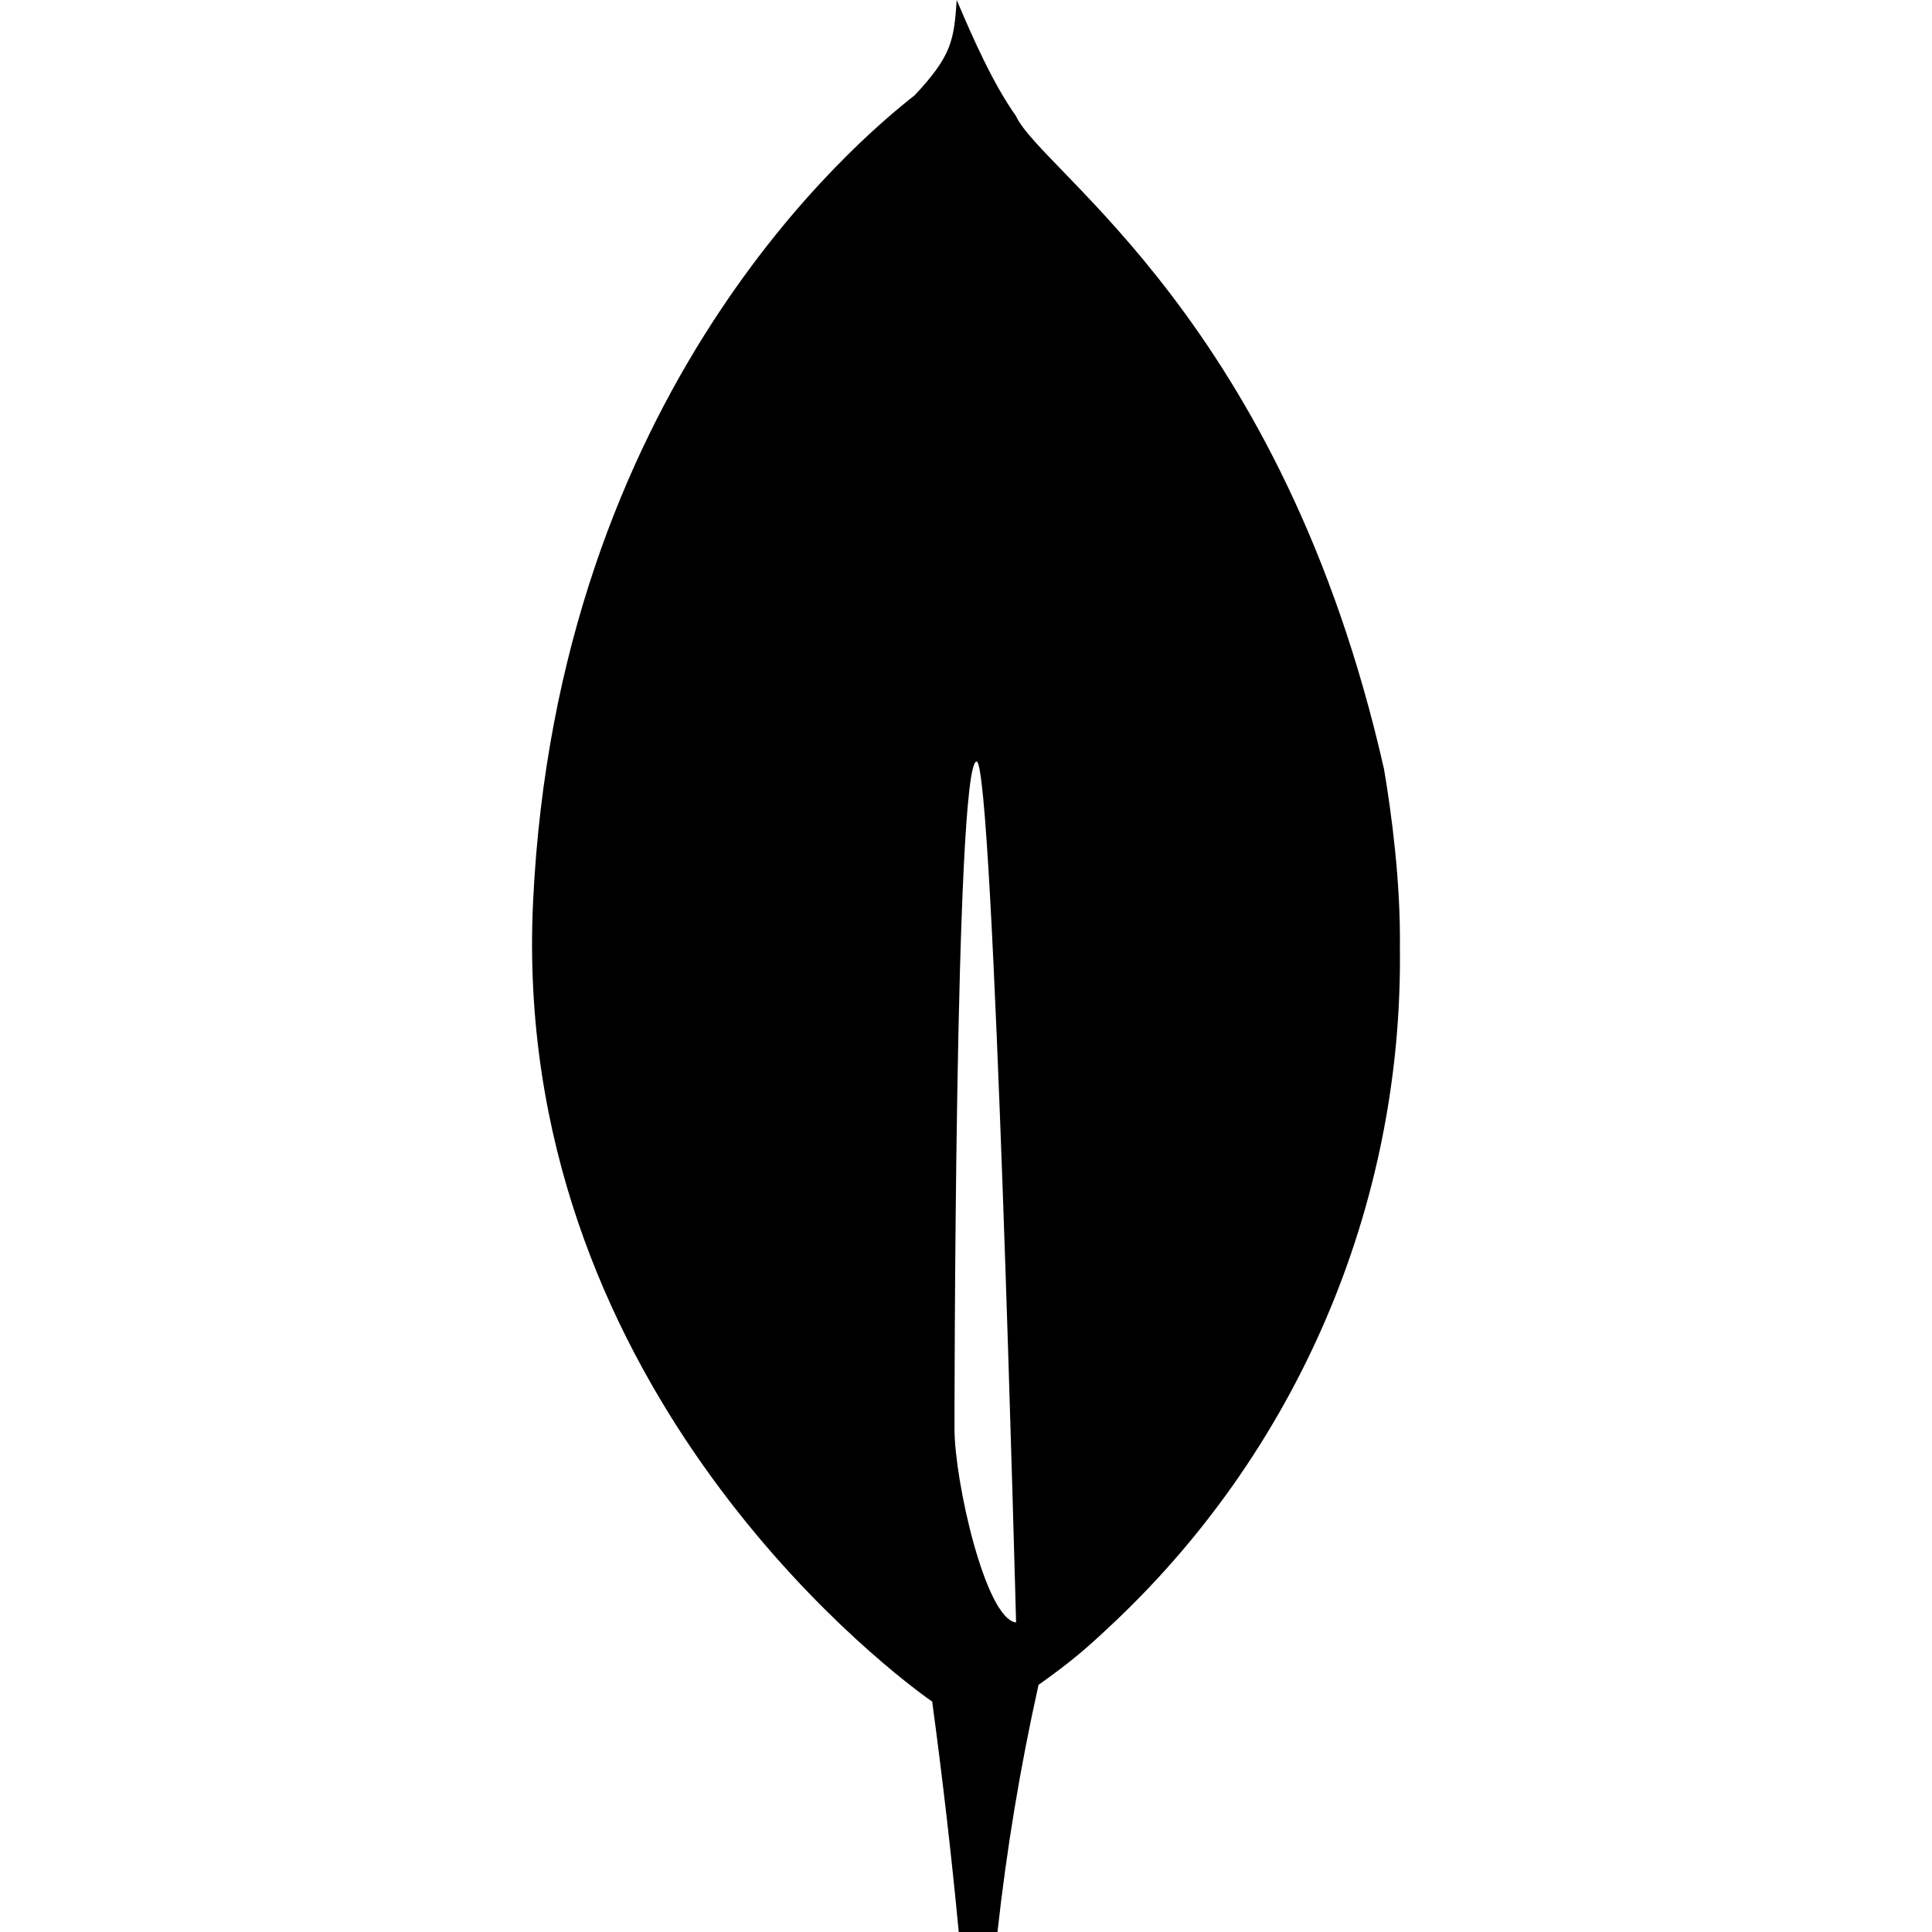
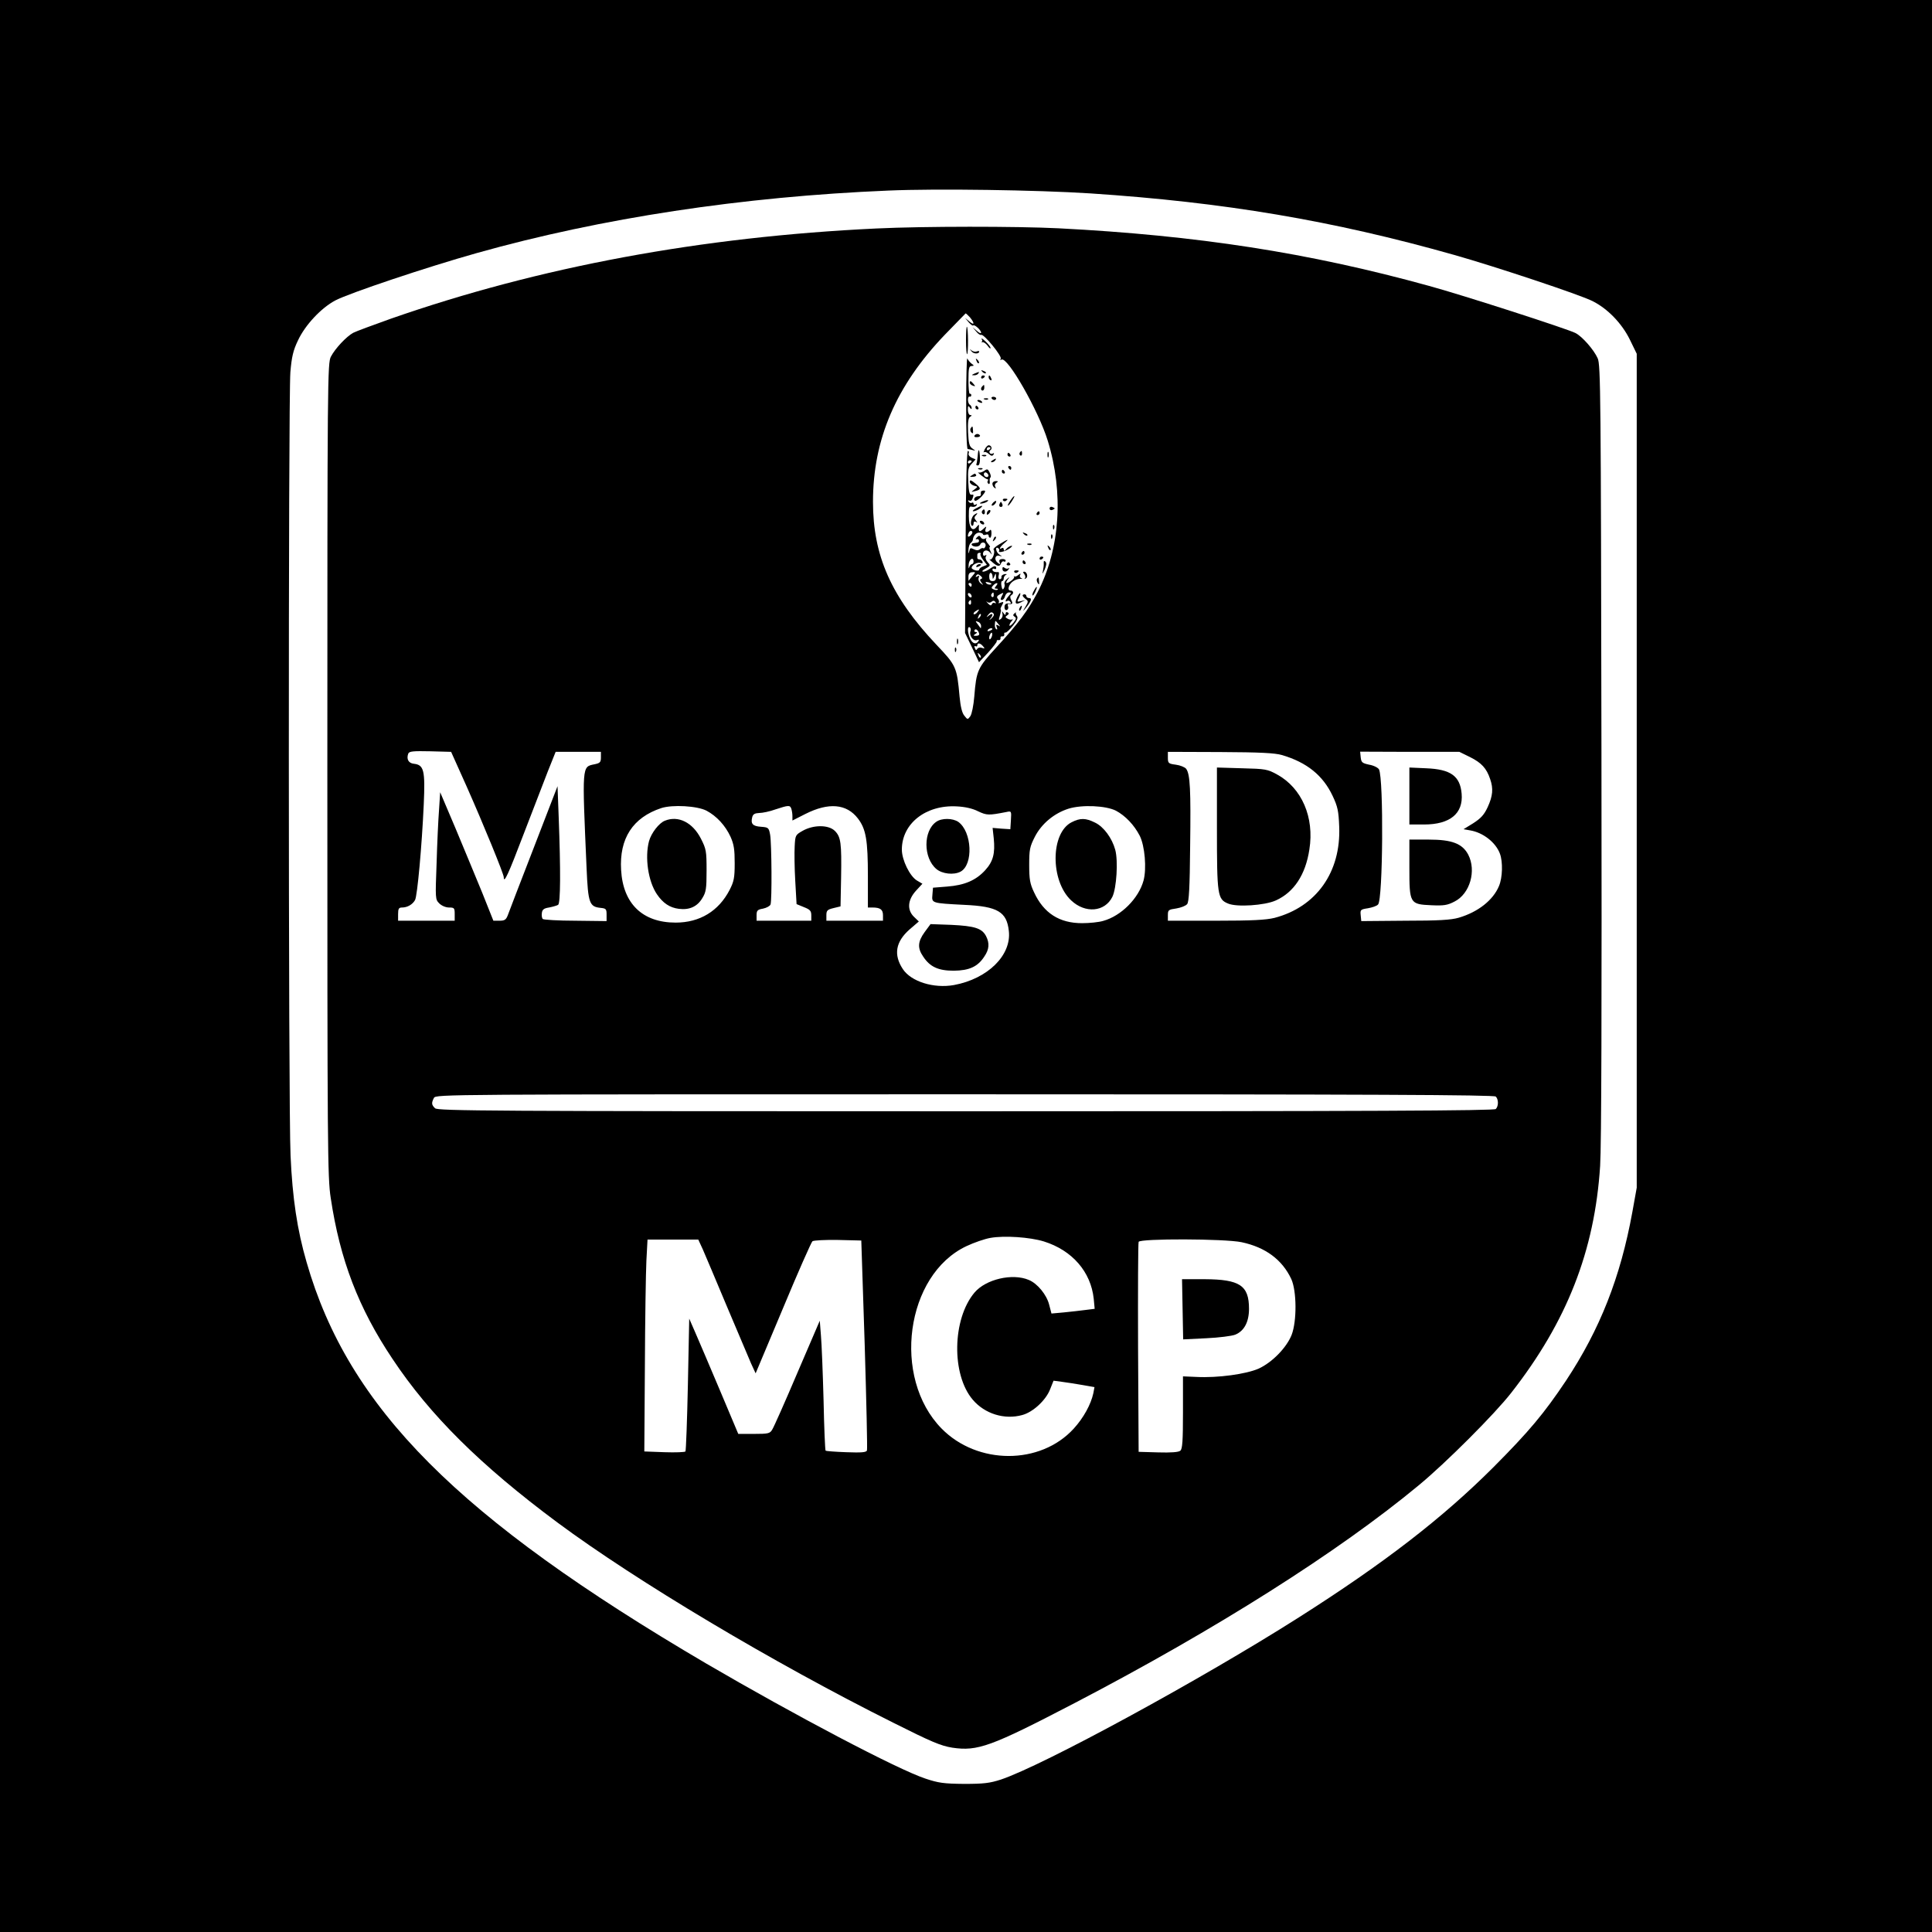
- <svg xmlns="http://www.w3.org/2000/svg" width="256" height="256" role="img" viewBox="0 0 24 24">
-   <path d="M17.193 9.555c-1.264-5.58-4.252-7.414-4.573-8.115-.28-.394-.53-.954-.735-1.44-.036.495-.055.685-.523 1.184-.723.566-4.438 3.682-4.74 10.02-.282 5.912 4.27 9.435 4.888 9.884l.07.05A73.49 73.49 0 0111.91 24h.481c.114-1.032.284-2.056.51-3.07.417-.296.604-.463.85-.693a11.342 11.342 0 003.639-8.464c.01-.814-.103-1.662-.197-2.218zm-5.336 8.195s0-8.291.275-8.29c.213 0 .49 10.695.49 10.695-.381-.045-.765-1.76-.765-2.405z" />
+ <svg xmlns="http://www.w3.org/2000/svg" version="1.0" width="256px" height="256px" viewBox="0 0 1024 1024" preserveAspectRatio="xMidYMid meet">
+   <g transform="translate(0,1024) scale(0.1,-0.1)" fill="#000000" stroke="none">
+     <path d="M0 5120 l0 -5120 5120 0 5120 0 0 5120 0 5120 -5120 0 -5120 0 0 -5120z m5778 4095 c711 -47 1286 -144 1929 -326 216 -61 670 -212 734 -245 80 -40 155 -118 197 -203 l37 -76 0 -2210 0 -2210 -23 -128 c-63 -347 -172 -623 -352 -895 -117 -175 -196 -269 -384 -458 -271 -271 -581 -510 -1031 -796 -519 -330 -1356 -785 -1580 -860 -59 -19 -90 -23 -195 -23 -108 1 -136 5 -205 28 -148 49 -693 336 -1162 610 -1315 772 -1896 1354 -2118 2127 -50 172 -75 340 -85 565 -12 250 -12 4013 -1 4152 7 82 15 116 40 168 38 82 123 173 199 213 75 39 483 176 750 251 658 185 1407 299 2182 331 254 11 787 3 1068 -15z" />
+     <path d="M4645 9029 c-929 -44 -1785 -203 -2573 -478 -95 -34 -185 -67 -200 -75 -35 -19 -95 -82 -118 -126 -18 -34 -19 -108 -19 -2190 0 -2003 1 -2163 18 -2270 49 -327 147 -583 327 -852 198 -298 467 -565 875 -868 418 -310 1143 -743 1780 -1061 203 -102 251 -122 312 -132 135 -20 204 5 648 236 750 391 1398 801 1825 1155 142 117 403 378 490 490 295 377 442 752 471 1202 7 110 9 842 7 2205 -3 1872 -4 2043 -20 2076 -20 45 -82 116 -118 134 -43 22 -597 201 -777 250 -637 176 -1227 267 -1963 305 -223 11 -714 11 -965 -1z m496 -471 c26 -32 24 -45 -3 -22 l-23 19 19 -23 c11 -12 21 -20 24 -17 7 7 42 -25 42 -38 0 -6 -10 -2 -22 9 l-23 19 19 -22 c10 -13 22 -20 26 -18 13 8 112 -113 104 -126 -4 -8 -3 -9 4 -5 31 19 196 -270 245 -429 86 -278 66 -574 -54 -805 -49 -93 -100 -163 -217 -290 -101 -110 -107 -124 -118 -261 -4 -48 -13 -93 -21 -105 -14 -19 -15 -19 -32 3 -12 14 -20 48 -25 100 -14 157 -18 166 -123 276 -239 253 -336 472 -336 757 0 331 122 616 381 886 59 61 109 112 110 113 2 0 12 -9 23 -21z m-2667 -2488 c87 -196 196 -462 196 -479 0 -38 25 17 103 222 49 127 108 279 130 337 l42 105 120 0 120 0 0 -30 c0 -25 -5 -30 -35 -36 -66 -14 -65 -2 -41 -551 8 -186 15 -204 75 -210 28 -3 31 -6 31 -36 l0 -34 -165 2 c-91 0 -169 5 -173 9 -5 5 -7 19 -5 32 2 18 11 25 38 29 20 4 41 10 48 14 13 8 14 181 3 470 l-6 159 -127 -329 c-70 -181 -132 -341 -137 -356 -9 -23 -17 -28 -43 -28 l-33 0 -59 148 c-33 81 -97 234 -141 340 l-82 193 -6 -93 c-4 -51 -10 -179 -13 -284 -7 -187 -7 -191 14 -212 13 -13 35 -22 52 -22 28 0 30 -3 30 -35 l0 -35 -150 0 -150 0 0 35 c0 29 4 35 21 35 28 0 56 16 69 40 12 23 36 285 46 507 8 181 1 209 -53 215 -28 3 -40 25 -29 54 5 12 26 14 117 12 l110 -3 83 -185z m4321 168 c132 -39 217 -108 268 -216 27 -57 32 -81 35 -163 10 -241 -121 -426 -343 -484 -46 -11 -117 -15 -312 -15 l-253 0 0 29 c0 28 3 30 45 36 24 4 50 14 57 23 10 11 14 88 16 306 4 301 0 382 -21 411 -7 9 -32 19 -55 22 -39 5 -42 8 -42 37 l0 31 278 -1 c211 -1 289 -5 327 -16z m997 -11 c60 -30 87 -59 106 -116 18 -51 14 -90 -13 -149 -19 -41 -36 -59 -76 -85 l-52 -32 34 -6 c69 -11 137 -64 159 -124 16 -43 14 -126 -5 -171 -31 -75 -111 -138 -213 -168 -41 -12 -108 -16 -285 -16 l-232 -2 -3 31 c-3 29 -1 31 38 37 23 4 47 12 54 20 26 25 30 666 5 716 -5 9 -28 21 -52 25 -37 8 -42 12 -45 39 l-3 30 263 -1 263 0 57 -28z m-4047 -284 c54 -29 99 -78 127 -138 18 -41 22 -67 22 -140 0 -78 -4 -97 -27 -142 -58 -112 -158 -173 -286 -173 -175 0 -279 100 -289 279 -10 167 62 278 213 328 59 19 190 12 240 -14z m449 11 c3 -9 6 -26 6 -39 l0 -24 69 35 c123 62 218 54 278 -24 43 -56 53 -115 53 -307 l0 -165 24 0 c42 0 56 -11 56 -41 l0 -29 -150 0 -150 0 0 29 c0 25 5 30 38 38 l37 9 3 154 c3 181 -1 214 -33 246 -33 33 -113 33 -170 1 -39 -22 -40 -24 -43 -82 -2 -33 -1 -116 3 -184 l7 -123 39 -16 c33 -13 39 -20 39 -44 l0 -28 -145 0 -145 0 0 29 c0 25 5 30 34 35 19 4 37 14 40 22 8 22 6 320 -2 369 -7 38 -9 40 -49 43 -44 3 -55 16 -46 51 4 16 14 21 37 22 17 0 56 8 86 19 70 23 77 23 84 4z m990 -14 c47 -22 56 -22 149 -4 28 6 28 6 25 -43 l-3 -48 -47 3 -47 4 6 -55 c8 -80 -3 -123 -45 -169 -49 -54 -110 -80 -202 -87 l-75 -6 -3 -37 c-4 -45 -6 -45 170 -54 176 -8 224 -37 235 -138 15 -129 -112 -254 -291 -287 -107 -19 -227 18 -271 85 -50 76 -38 144 35 209 l50 43 -25 24 c-38 36 -35 89 9 138 l35 38 -29 17 c-38 23 -80 109 -80 164 0 138 127 238 291 229 43 -2 84 -11 113 -26z m731 3 c50 -27 96 -75 126 -133 27 -54 37 -174 20 -237 -26 -95 -119 -188 -214 -214 -23 -7 -73 -12 -112 -12 -120 0 -203 53 -254 163 -22 46 -26 69 -26 146 0 81 3 96 30 149 36 70 103 125 179 149 72 22 198 16 251 -11z m2013 -1515 c15 -15 15 -51 0 -66 -9 -9 -647 -12 -2809 -12 -2530 0 -2799 2 -2813 16 -19 18 -20 28 -6 55 11 19 53 19 2813 19 2167 0 2806 -3 2815 -12z m-2395 -768 c150 -47 249 -161 264 -304 l5 -53 -48 -6 c-27 -4 -79 -9 -115 -13 l-66 -6 -12 46 c-13 53 -62 113 -108 132 -87 37 -228 4 -288 -67 -118 -140 -123 -435 -9 -568 64 -75 168 -107 262 -81 57 15 126 79 148 137 l18 45 45 -6 c25 -3 74 -11 109 -17 l63 -11 -6 -32 c-13 -60 -52 -131 -104 -188 -177 -194 -511 -193 -701 1 -264 270 -190 814 132 966 40 19 98 39 128 44 74 13 208 4 283 -19z m-1808 -42 c13 -29 70 -165 128 -303 58 -137 116 -273 128 -302 l24 -52 145 345 c79 190 150 350 156 355 7 5 66 8 135 7 l124 -3 18 -550 c9 -302 15 -556 12 -563 -4 -10 -30 -12 -110 -9 -58 2 -107 6 -109 8 -3 2 -8 123 -11 269 -4 146 -10 300 -14 343 l-6 77 -119 -277 c-65 -153 -125 -288 -133 -300 -12 -21 -21 -23 -97 -23 l-83 0 -96 228 c-53 125 -111 262 -130 305 l-34 78 -7 -348 c-4 -191 -10 -351 -13 -356 -3 -4 -53 -6 -111 -4 l-107 4 3 449 c1 247 5 500 8 562 l6 112 135 0 134 0 24 -52z m2856 38 c127 -27 215 -93 263 -195 29 -63 30 -223 2 -296 -27 -68 -103 -146 -175 -179 -66 -29 -216 -50 -330 -44 l-71 3 0 -191 c0 -152 -3 -194 -14 -203 -9 -8 -50 -11 -117 -9 l-104 3 -3 550 c-1 303 0 556 3 563 7 18 457 17 546 -2z" />
+     <path d="M5120 8435 c0 -43 3 -75 6 -72 7 7 6 138 -1 145 -3 3 -5 -30 -5 -73z" />
+     <path d="M5203 8443 c4 -6 4 -13 0 -16 -5 -2 -2 -2 4 -1 7 2 19 -7 28 -19 8 -12 15 -17 15 -11 0 6 -12 21 -27 35 -14 13 -23 19 -20 12z" />
+     <path d="M5149 8378 c11 -15 41 -15 41 -1 0 3 -6 3 -14 0 -7 -3 -20 0 -27 6 -11 10 -11 9 0 -5z" />
+     <path d="M5121 8108 c-1 -145 3 -248 8 -248 5 0 18 -3 28 -6 15 -4 14 -3 -2 8 -17 11 -21 26 -24 87 -2 53 1 76 11 82 10 6 10 9 1 9 -7 0 -13 12 -13 28 0 21 2 24 10 12 6 -9 10 -10 10 -3 0 6 -4 15 -10 18 -12 8 -13 46 -1 43 5 -2 9 2 9 7 0 6 -3 9 -8 8 -4 -1 -7 31 -7 72 0 62 3 75 16 75 15 1 15 2 0 13 -9 7 -18 19 -22 27 -3 8 -6 -96 -6 -232z" />
+     <path d="M5176 8327 c3 -10 9 -15 12 -12 3 3 0 11 -7 18 -10 9 -11 8 -5 -6z" />
+     <path d="M5207 8269 c7 -7 15 -10 18 -7 3 3 -2 9 -12 12 -14 6 -15 5 -6 -5z" />
+     <path d="M5165 8260 c-16 -7 -17 -9 -3 -9 9 -1 20 4 23 9 7 11 7 11 -20 0z" />
+     <path d="M5200 8239 c0 -5 5 -7 10 -4 6 3 10 8 10 11 0 2 -4 4 -10 4 -5 0 -10 -5 -10 -11z" />
+     <path d="M5240 8241 c0 -6 4 -13 10 -16 6 -3 7 1 4 9 -7 18 -14 21 -14 7z" />
+     <path d="M5140 8211 c0 -5 7 -12 16 -15 14 -5 15 -4 4 9 -14 17 -20 19 -20 6z" />
+     <path d="M5207 8193 c-10 -9 -9 -23 1 -23 5 0 9 7 9 15 0 17 -1 18 -10 8z" />
+     <path d="M5256 8128 c3 -4 9 -8 15 -8 5 0 9 4 9 8 0 5 -7 9 -15 9 -8 0 -12 -4 -9 -9z" />
+     <path d="M5218 8123 c7 -3 16 -2 19 1 4 3 -2 6 -13 5 -11 0 -14 -3 -6 -6z" />
+     <path d="M5180 8116 c0 -2 7 -7 16 -10 8 -3 12 -2 9 4 -6 10 -25 14 -25 6z" />
+     <path d="M5170 8080 c0 -5 5 -10 11 -10 5 0 7 5 4 10 -3 6 -8 10 -11 10 -2 0 -4 -4 -4 -10z" />
+     <path d="M5144 7969 c-3 -6 -1 -16 4 -21 8 -8 11 -5 9 11 -1 24 -3 25 -13 10z" />
+     <path d="M5165 7931 c-3 -6 3 -9 14 -8 11 0 17 5 15 9 -7 11 -22 10 -29 -1z" />
+     <path d="M5219 7858 c-6 -13 -8 -20 -4 -15 5 4 16 0 26 -9 13 -12 19 -12 25 -3 4 7 3 10 -4 5 -6 -3 -13 -2 -16 3 -4 5 -2 12 4 16 11 7 4 25 -10 25 -5 0 -15 -10 -21 -22z m31 8 c0 -3 -4 -8 -10 -11 -5 -3 -10 -1 -10 4 0 6 5 11 10 11 6 0 10 -2 10 -4z" />
+     <path d="M5182 7823 c-2 -20 -5 -39 -7 -43 -2 -4 1 -7 8 -7 7 0 12 15 11 39 -2 50 -9 57 -12 11z" />
+     <path d="M5118 7368 l-3 -483 37 -77 37 -78 48 51 c26 29 47 56 46 60 -2 5 3 8 10 6 6 -1 11 4 10 10 -2 7 3 12 10 10 6 -1 11 4 10 10 -2 7 1 12 6 10 5 -1 23 16 40 37 22 27 28 42 21 51 -5 6 -8 15 -5 19 3 3 -1 1 -7 -4 -10 -9 -10 -12 0 -19 10 -6 8 -13 -7 -32 -11 -13 -20 -19 -21 -14 0 6 6 17 13 24 6 8 7 11 2 8 -6 -3 -17 -1 -25 4 -13 7 -13 10 -1 18 9 6 10 11 2 15 -6 4 -11 1 -11 -6 0 -10 -3 -9 -11 2 -9 13 -10 13 -6 -2 3 -9 0 -22 -8 -28 -12 -10 -13 -7 -5 19 5 17 7 31 4 31 -3 0 0 10 7 22 10 18 9 20 -7 14 -10 -4 -15 -4 -11 0 4 4 2 13 -4 20 -8 9 -5 16 11 24 20 11 21 10 10 -9 -8 -16 -8 -21 1 -21 6 0 13 9 16 20 3 11 12 20 21 20 13 0 13 -2 -1 -18 -18 -20 -23 -37 -8 -27 5 3 13 1 16 -5 4 -6 3 -10 -2 -9 -20 3 -29 -2 -29 -20 0 -11 6 -17 13 -14 6 3 9 11 6 19 -3 8 -2 14 3 13 20 -3 24 2 14 20 -7 13 -7 22 0 26 15 9 12 25 -4 25 -21 0 -8 38 18 52 11 7 28 11 36 10 10 -1 11 1 2 4 -6 3 -9 11 -5 17 5 8 2 8 -9 0 -8 -7 -18 -11 -21 -8 -4 3 -5 2 -2 -2 5 -7 -25 -32 -39 -33 -5 0 -2 8 5 18 13 15 12 16 -4 3 -10 -8 -16 -20 -13 -26 2 -7 1 -17 -4 -24 -5 -9 -9 -4 -12 13 -3 14 -1 26 3 26 5 0 9 6 9 14 0 8 6 17 13 20 6 3 3 4 -8 3 -11 -2 -19 -9 -17 -15 1 -7 -3 -12 -9 -12 -6 0 -9 9 -6 20 3 10 2 19 -2 18 -18 -2 -31 3 -31 13 0 5 5 7 10 4 6 -3 10 -1 10 4 0 15 -11 13 -34 -4 -11 -8 -27 -15 -35 -15 -9 1 -4 7 12 16 27 15 28 17 12 34 -10 11 -14 24 -9 31 4 8 3 10 -4 5 -7 -4 -12 -1 -12 8 0 21 23 25 38 7 11 -14 11 -13 2 7 -6 12 -8 22 -4 22 4 0 0 8 -9 18 -10 10 -14 22 -10 27 5 4 2 5 -6 0 -8 -4 -17 -2 -22 6 -7 11 -10 12 -21 1 -8 -9 -9 -12 -1 -10 6 2 11 -1 12 -7 1 -5 -3 -11 -9 -11 -5 -1 -14 -2 -20 -3 -19 -2 -10 -17 11 -18 11 -1 22 4 25 12 3 8 12 11 19 9 8 -3 11 -12 8 -20 -3 -8 -8 -12 -11 -10 -3 3 -11 1 -18 -5 -9 -7 -19 -7 -33 0 -17 9 -20 7 -24 -12 -4 -15 -5 -12 -4 8 1 17 6 33 12 37 5 4 10 11 11 15 2 24 18 41 35 40 10 -1 19 -5 19 -9 0 -4 7 -5 15 -2 8 4 15 1 15 -5 0 -6 3 -11 8 -11 4 0 7 11 7 24 0 16 -3 22 -9 15 -16 -15 -29 -10 -22 8 6 15 4 15 -14 -2 -20 -18 -25 -13 -21 20 1 6 -5 2 -12 -7 -23 -30 -42 -5 -42 57 0 46 2 54 17 49 9 -2 20 1 24 7 4 8 3 9 -4 5 -7 -4 -12 -2 -12 4 0 6 -4 9 -9 5 -5 -3 -13 0 -17 6 -4 7 -3 9 3 6 6 -4 14 0 17 9 8 22 8 24 -6 22 -9 -2 -14 18 -16 69 -3 63 0 76 18 95 l21 23 -21 9 c-11 5 -19 15 -16 23 3 7 1 13 -4 13 -6 0 -11 -186 -12 -482z m32 428 c0 -3 -4 -8 -10 -11 -5 -3 -10 -1 -10 4 0 6 5 11 10 11 6 0 10 -2 10 -4z m-3 -391 c-15 -16 -22 -11 -13 10 3 9 10 13 16 10 6 -4 5 -11 -3 -20z m50 -101 c-3 -4 3 -18 14 -32 l20 -26 -20 -8 c-12 -4 -21 -12 -21 -17 0 -5 -9 -7 -20 -4 -11 3 -20 9 -20 13 0 15 30 32 46 26 10 -4 14 -1 12 6 -3 7 -10 13 -16 13 -7 0 -12 3 -12 8 0 4 0 12 0 17 0 6 5 10 12 10 6 0 8 -3 5 -6z m-37 -41 c0 -7 -4 -13 -9 -13 -5 0 -12 -8 -14 -17 -2 -10 -4 -4 -3 13 1 29 26 46 26 17z m-6 -76 c-10 -12 -19 -23 -20 -25 -1 -2 -1 8 -1 21 0 16 6 23 19 24 20 2 20 1 2 -20z m107 -5 c0 -14 2 -13 9 3 8 19 9 19 9 -2 1 -16 -5 -23 -18 -23 -13 0 -18 7 -18 25 0 27 17 24 18 -3z m-60 -10 c-9 -3 -8 -8 1 -20 12 -15 11 -15 -4 -4 -10 8 -14 20 -11 29 5 12 3 14 -7 8 -9 -5 -11 -4 -6 4 6 9 11 9 23 -1 10 -8 11 -14 4 -16z m50 -30 c-7 -2 -18 1 -23 6 -8 8 -4 9 13 5 13 -4 18 -8 10 -11z m-101 -2 c0 -5 -2 -10 -4 -10 -3 0 -8 5 -11 10 -3 6 -1 10 4 10 6 0 11 -4 11 -10z m130 -5 c-10 -12 -10 -15 0 -15 8 0 11 -2 8 -5 -3 -3 -12 -3 -21 1 -13 5 -14 9 -4 20 16 18 33 18 17 -1z m-130 -56 c0 -6 -4 -7 -10 -4 -5 3 -10 11 -10 16 0 6 5 7 10 4 6 -3 10 -11 10 -16z m117 6 c0 -8 -4 -12 -9 -9 -5 3 -6 10 -3 15 9 13 12 11 12 -6z m-120 -40 c0 -8 -4 -12 -9 -9 -5 3 -6 10 -3 15 9 13 12 11 12 -6z m109 6 c8 7 14 6 20 -2 4 -7 3 -9 -4 -5 -5 3 -12 0 -15 -6 -3 -10 -9 -8 -21 4 -9 10 -11 14 -4 8 7 -6 16 -6 24 1z m-76 -56 c-7 -9 -15 -13 -19 -10 -3 3 1 10 9 15 21 14 24 12 10 -5z m75 -33 c-11 -9 -14 -10 -7 -2 18 21 15 34 -5 19 -16 -13 -17 -12 -4 4 10 12 17 15 25 7 7 -7 4 -15 -9 -28z m-64 5 c-10 -9 -11 -8 -5 6 3 10 9 15 12 12 3 -3 0 -11 -7 -18z m9 -45 c0 -8 -1 -13 -3 -11 -1 2 -9 12 -16 22 -12 15 -12 17 3 11 9 -3 16 -13 16 -22z m91 11 c12 -14 12 -16 0 -8 -11 6 -13 4 -8 -9 4 -9 3 -15 -2 -11 -6 3 -9 14 -8 25 2 24 1 24 18 3z m-147 -38 c-9 -22 14 -55 33 -48 11 4 14 3 9 -5 -12 -20 -32 -14 -44 13 -14 31 -16 68 -2 60 5 -3 7 -12 4 -20z m46 -17 c0 -5 -8 -8 -17 -8 -15 0 -16 2 -3 10 11 7 11 10 2 10 -7 0 -10 5 -6 11 6 11 23 -6 24 -23z m70 28 c0 -2 -7 -7 -16 -10 -8 -3 -12 -2 -9 4 6 10 25 14 25 6z m-4 -42 c-4 -9 -9 -15 -11 -12 -3 3 -3 13 1 22 4 9 9 15 11 12 3 -3 3 -13 -1 -22z m-46 -49 c11 -13 10 -14 -5 -9 -9 4 -20 2 -25 -5 -5 -9 -9 -8 -13 4 -4 9 -3 13 3 10 6 -3 10 -1 10 4 0 16 16 13 30 -4z m-12 -60 c-3 -3 -9 2 -12 12 -6 14 -5 15 5 6 7 -7 10 -15 7 -18z" />
+     <path d="M5175 7240 c-3 -6 1 -7 9 -4 18 7 21 14 7 14 -6 0 -13 -4 -16 -10z" />
+     <path d="M5405 7841 c-3 -5 -2 -12 3 -15 5 -3 9 1 9 9 0 17 -3 19 -12 6z" />
+     <path d="M5552 7830 c0 -14 2 -19 5 -12 2 6 2 18 0 25 -3 6 -5 1 -5 -13z" />
+     <path d="M5340 7830 c0 -5 5 -10 11 -10 5 0 7 5 4 10 -3 6 -8 10 -11 10 -2 0 -4 -4 -4 -10z" />
+     <path d="M5208 7823 c7 -3 16 -2 19 1 4 3 -2 6 -13 5 -11 0 -14 -3 -6 -6z" />
+     <path d="M5260 7800 c-9 -6 -10 -10 -3 -10 6 0 15 5 18 10 8 12 4 12 -15 0z" />
+     <path d="M5345 7760 c3 -5 8 -10 11 -10 2 0 4 5 4 10 0 6 -5 10 -11 10 -5 0 -7 -4 -4 -10z" />
+     <path d="M5188 7753 c7 -3 16 -2 19 1 4 3 -2 6 -13 5 -11 0 -14 -3 -6 -6z" />
+     <path d="M5216 7744 c-11 -7 -24 -11 -30 -8 -6 3 0 -4 14 -15 14 -11 29 -21 33 -21 5 0 6 -4 2 -9 -3 -5 -1 -12 4 -15 5 -4 8 2 7 11 -2 10 0 20 4 23 3 3 1 15 -5 26 -9 19 -13 20 -29 8z m21 -30 c-9 -9 -28 6 -21 18 4 6 10 6 17 -1 6 -6 8 -13 4 -17z" />
+     <path d="M5310 7740 c0 -5 5 -10 11 -10 5 0 7 5 4 10 -3 6 -8 10 -11 10 -2 0 -4 -4 -4 -10z" />
+     <path d="M5150 7720 c-12 -7 -10 -9 7 -7 12 0 19 5 17 9 -6 10 -6 10 -24 -2z" />
+     <path d="M5140 7687 c0 -8 10 -17 22 -21 22 -5 22 -6 3 -20 -20 -15 -19 -15 3 -9 33 8 33 15 1 41 -21 17 -29 20 -29 9z" />
+     <path d="M5260 7676 c0 -8 5 -18 12 -22 7 -5 8 -3 3 6 -4 7 -2 16 6 21 11 7 10 9 -3 9 -10 0 -18 -6 -18 -14z" />
+     <path d="M5199 7633 c-1 -5 -1 -11 0 -15 0 -5 -5 -8 -13 -8 -18 0 -30 -17 -18 -24 5 -3 21 8 36 24 19 22 22 30 11 30 -8 0 -16 -3 -16 -7z" />
+     <path d="M5363 7598 c-15 -20 -25 -38 -20 -38 3 0 12 11 21 25 17 26 16 35 -1 13z" />
+     <path d="M5316 7588 c3 -5 10 -6 15 -3 13 9 11 12 -6 12 -8 0 -12 -4 -9 -9z" />
+     <path d="M5205 7580 c-13 -6 -15 -9 -5 -9 8 0 22 4 30 9 18 12 2 12 -25 0z" />
+     <path d="M5262 7574 c-7 -8 -8 -14 -3 -14 10 0 25 19 20 25 -2 1 -10 -3 -17 -11z" />
+     <path d="M5297 7567 c-3 -8 1 -14 8 -14 7 0 11 6 8 14 -3 7 -6 13 -8 13 -2 0 -5 -6 -8 -13z" />
+     <path d="M5170 7544 c-14 -8 -18 -14 -10 -14 8 1 24 7 34 15 24 19 10 18 -24 -1z" />
+     <path d="M5563 7545 c0 -7 6 -11 14 -8 7 3 13 6 13 8 0 2 -6 5 -13 8 -8 3 -14 -1 -14 -8z" />
+     <path d="M5205 7531 c-3 -5 -1 -12 5 -16 5 -3 10 1 10 9 0 18 -6 21 -15 7z" />
+     <path d="M5237 7533 c-4 -3 -7 -11 -7 -17 0 -6 5 -5 12 2 6 6 9 14 7 17 -3 3 -9 2 -12 -2z" />
+     <path d="M5495 7520 c-3 -5 -1 -10 4 -10 6 0 11 5 11 10 0 6 -2 10 -4 10 -3 0 -8 -4 -11 -10z" />
+     <path d="M5164 7512 c-15 -10 -24 -51 -13 -58 5 -3 9 2 9 11 0 10 5 13 13 9 9 -6 9 -5 0 7 -10 12 -10 18 -1 27 13 13 9 16 -8 4z" />
+     <path d="M5195 7470 c3 -5 11 -10 16 -10 6 0 7 5 4 10 -3 6 -11 10 -16 10 -6 0 -7 -4 -4 -10z" />
+     <path d="M5581 7444 c0 -11 3 -14 6 -6 3 7 2 16 -1 19 -3 4 -6 -2 -5 -13z" />
+     <path d="M5427 7409 c7 -7 15 -10 18 -7 3 3 -2 9 -12 12 -14 6 -15 5 -6 -5z" />
+     <path d="M5571 7394 c0 -11 3 -14 6 -6 3 7 2 16 -1 19 -3 4 -6 -2 -5 -13z" />
+     <path d="M5266 7383 c-6 -14 -5 -15 5 -6 7 7 10 15 7 18 -3 3 -9 -2 -12 -12z" />
+     <path d="M5298 7356 c-21 -12 -35 -25 -32 -29 11 -11 -6 -58 -19 -52 -7 4 -1 -3 12 -14 28 -25 40 -26 47 -6 4 8 10 12 15 9 5 -3 9 -1 9 5 0 5 -9 9 -19 8 -13 -1 -17 -6 -13 -17 5 -13 3 -13 -11 -2 -20 17 -12 43 11 36 15 -5 15 -4 0 6 -19 11 -26 46 -8 35 6 -4 8 -10 6 -14 -9 -14 31 -5 55 12 13 9 17 16 9 14 -8 -1 -20 -9 -27 -17 -9 -11 -12 -12 -13 -2 0 7 -4 10 -10 7 -19 -12 -10 7 13 26 30 25 20 23 -25 -5z" />
+     <path d="M5448 7353 c7 -3 16 -2 19 1 4 3 -2 6 -13 5 -11 0 -14 -3 -6 -6z" />
+     <path d="M5556 7337 c3 -10 9 -15 12 -12 3 3 0 11 -7 18 -10 9 -11 8 -5 -6z" />
+     <path d="M5415 7310 c-3 -5 -1 -10 4 -10 6 0 11 5 11 10 0 6 -2 10 -4 10 -3 0 -8 -4 -11 -10z" />
+     <path d="M5510 7279 c0 -5 5 -7 10 -4 6 3 10 8 10 11 0 2 -4 4 -10 4 -5 0 -10 -5 -10 -11z" />
+     <path d="M5420 7260 c0 -5 5 -10 11 -10 5 0 7 5 4 10 -3 6 -8 10 -11 10 -2 0 -4 -4 -4 -10z" />
+     <path d="M5532 7254 c1 -10 -2 -30 -5 -44 -4 -15 -1 -12 9 9 10 23 12 37 5 44 -7 7 -10 4 -9 -9z" />
+     <path d="M5336 7252 c-3 -5 1 -9 9 -9 8 0 12 4 9 9 -3 4 -7 8 -9 8 -2 0 -6 -4 -9 -8z" />
+     <path d="M5313 7225 c0 -18 23 -20 33 -2 4 6 4 9 -1 5 -4 -4 -13 -3 -20 2 -8 7 -12 5 -12 -5z" />
+     <path d="M5376 7208 c3 -5 10 -6 15 -3 13 9 11 12 -6 12 -8 0 -12 -4 -9 -9z" />
+     <path d="M5429 7197 c6 -8 7 -18 3 -22 -4 -5 -2 -5 5 -1 14 8 6 36 -9 36 -7 0 -6 -5 1 -13z" />
+     <path d="M5496 7172 c-2 -4 -1 -14 4 -22 7 -11 9 -9 7 8 -1 24 -3 26 -11 14z" />
+     <path d="M5480 7109 c-7 -11 -10 -23 -7 -25 2 -2 9 7 15 21 14 30 7 33 -8 4z" />
+     <path d="M5391 7074 c-15 -33 -8 -41 21 -26 l23 12 -23 -6 c-22 -5 -23 -4 -12 16 6 12 10 24 7 26 -2 2 -9 -8 -16 -22z" />
+     <path d="M5420 7084 c0 -4 7 -12 16 -19 15 -11 15 -14 -1 -41 -15 -25 -15 -27 0 -9 30 37 37 55 20 55 -8 0 -15 5 -15 10 0 6 -4 10 -10 10 -5 0 -10 -3 -10 -6z" />
+     <path d="M5405 7019 c-4 -6 -5 -12 -2 -15 2 -3 7 2 10 11 7 17 1 20 -8 4z" />
+     <path d="M5072 6840 c0 -14 2 -19 5 -12 2 6 2 18 0 25 -3 6 -5 1 -5 -13z" />
+     <path d="M5061 6794 c0 -11 3 -14 6 -6 3 7 2 16 -1 19 -3 4 -6 -2 -5 -13z" />
+     <path d="M6450 5851 c0 -357 3 -377 59 -400 46 -20 194 -10 252 16 97 43 159 137 179 271 27 170 -40 325 -171 397 -51 28 -62 30 -186 33 l-133 4 0 -321z" />
+     <path d="M7470 6021 l0 -151 78 0 c137 0 208 58 199 163 -8 94 -58 130 -189 135 l-88 4 0 -151z" />
+     <path d="M7470 5641 c0 -190 2 -194 117 -199 66 -3 85 0 123 20 81 41 116 163 72 248 -31 59 -87 80 -209 80 l-103 0 0 -149z" />
+     <path d="M3524 5890 c-31 -12 -72 -65 -84 -108 -23 -86 -5 -213 42 -282 32 -47 68 -71 116 -77 55 -7 97 11 124 56 20 32 23 49 23 147 0 103 -2 114 -30 169 -44 86 -120 124 -191 95z" />
+     <path d="M4962 5884 c-69 -48 -69 -191 1 -250 31 -26 92 -33 128 -14 69 37 61 212 -12 264 -30 20 -88 21 -117 0z" />
+     <path d="M4901 5300 c-37 -51 -39 -85 -8 -130 36 -55 81 -75 162 -75 82 1 127 21 162 75 26 38 29 70 9 109 -22 41 -60 53 -183 59 l-111 4 -31 -42z" />
+     <path d="M5680 5882 c-112 -56 -114 -309 -3 -414 75 -71 179 -62 219 19 22 46 31 190 15 249 -17 62 -61 122 -107 144 -50 25 -79 25 -124 2z" />
+     <path d="M6268 3301 l3 -160 122 6 c67 3 137 12 154 19 47 19 73 67 73 137 0 124 -49 156 -235 157 l-120 0 3 -159z" />
+   </g>
</svg>
